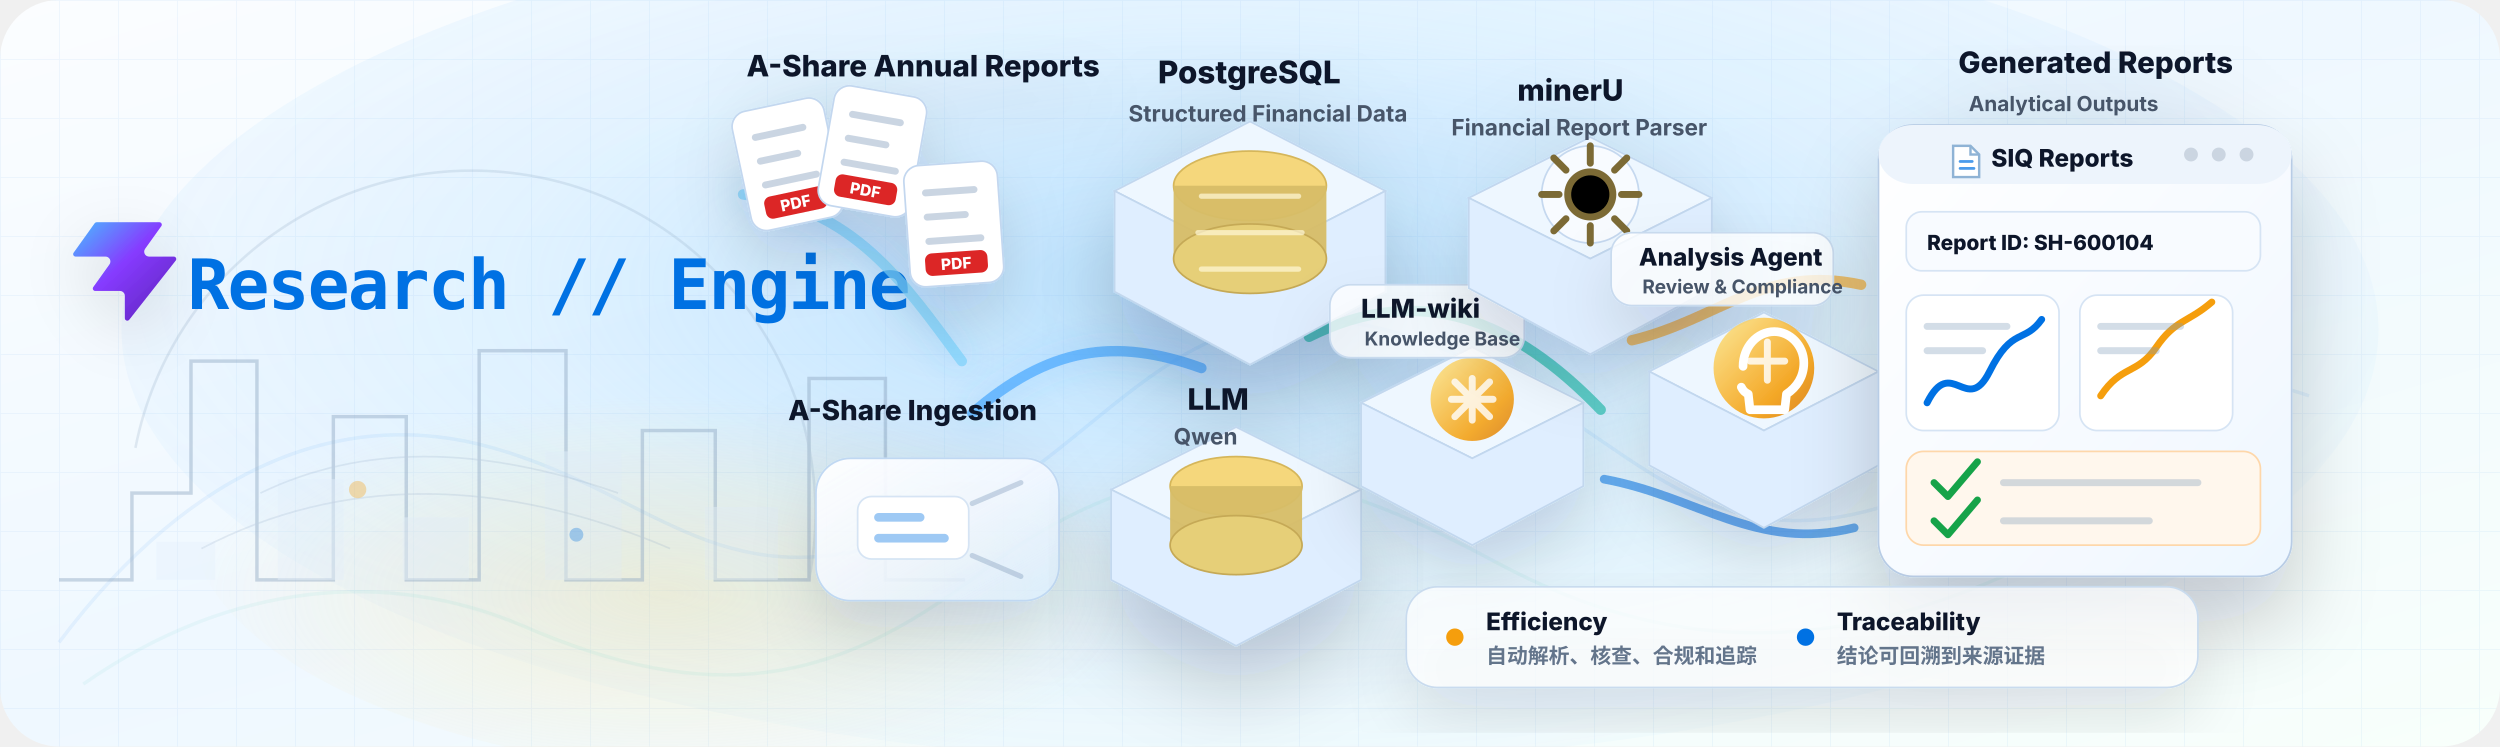
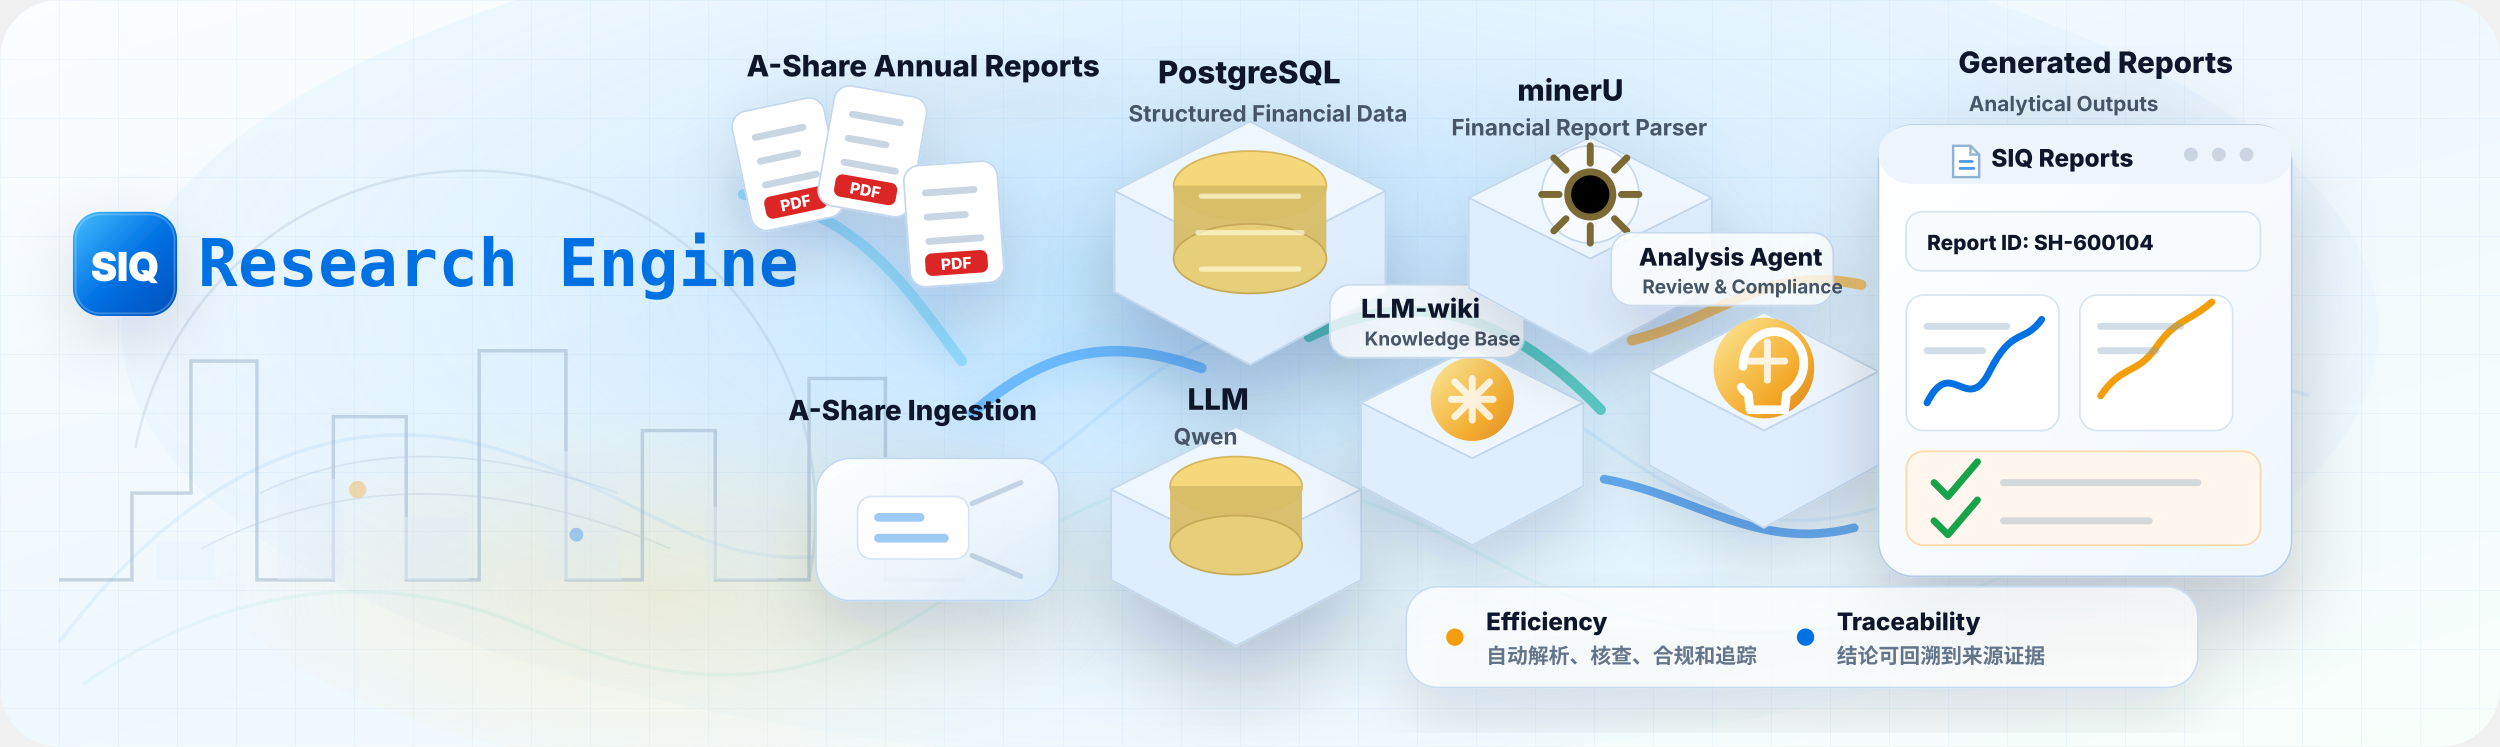
<svg xmlns="http://www.w3.org/2000/svg" viewBox="0 0 1440 430" role="img" aria-labelledby="title desc">
  <defs>
    <linearGradient id="paper" x1="0" y1="0" x2="1" y2="1">
      <stop offset="0" stop-color="#fbfdff" />
      <stop offset=".48" stop-color="#eff8ff" />
      <stop offset="1" stop-color="#f8fffb" />
    </linearGradient>
    <radialGradient id="blueAura" cx=".48" cy=".45" r=".62">
      <stop offset="0" stop-color="#58b8ff" stop-opacity=".36" />
      <stop offset=".5" stop-color="#58b8ff" stop-opacity=".12" />
      <stop offset="1" stop-color="#58b8ff" stop-opacity="0" />
    </radialGradient>
    <radialGradient id="goldAura" cx=".38" cy=".64" r=".38">
      <stop offset="0" stop-color="#f8d77a" stop-opacity=".28" />
      <stop offset="1" stop-color="#f8d77a" stop-opacity="0" />
    </radialGradient>
    <linearGradient id="brand" x1="0" y1="0" x2="1" y2="1">
      <stop offset="0" stop-color="#47bfff" />
-       <stop offset=".45" stop-color="#863bff" />
-       <stop offset="1" stop-color="#5b21b6" />
+       <stop offset=".52" stop-color="#0071e3" />
+       <stop offset="1" stop-color="#004fb8" />
    </linearGradient>
    <linearGradient id="blue" x1="0" y1="0" x2="1" y2="1">
      <stop offset="0" stop-color="#73c6ff" />
      <stop offset=".58" stop-color="#0071e3" />
      <stop offset="1" stop-color="#005bb5" />
    </linearGradient>
    <linearGradient id="mint" x1="0" y1="0" x2="1" y2="1">
      <stop offset="0" stop-color="#99f6e4" />
      <stop offset="1" stop-color="#14b8a6" />
    </linearGradient>
    <linearGradient id="gold" x1="0" y1="0" x2="1" y2="1">
      <stop offset="0" stop-color="#fde68a" />
      <stop offset=".68" stop-color="#f59e0b" />
      <stop offset="1" stop-color="#d97706" />
    </linearGradient>
    <linearGradient id="glass" x1="0" y1="0" x2="1" y2="1">
      <stop offset="0" stop-color="#ffffff" stop-opacity=".96" />
      <stop offset=".55" stop-color="#f2f8ff" stop-opacity=".88" />
      <stop offset="1" stop-color="#dcefff" stop-opacity=".7" />
    </linearGradient>
    <linearGradient id="reportWindow" x1="0" y1="0" x2="1" y2="1">
      <stop offset="0" stop-color="#ffffff" />
      <stop offset=".72" stop-color="#f4f9ff" />
      <stop offset="1" stop-color="#edf7ff" />
    </linearGradient>
    <pattern id="grid" width="34" height="34" patternUnits="userSpaceOnUse">
      <path d="M34 0H0v34" fill="none" stroke="#0071e3" stroke-opacity=".055" stroke-width="1" />
    </pattern>
    <filter id="softShadow" x="-25%" y="-45%" width="150%" height="190%">
      <feDropShadow dx="0" dy="18" stdDeviation="18" flood-color="#0f172a" flood-opacity=".14" />
    </filter>
    <filter id="deepShadow" x="-25%" y="-45%" width="150%" height="190%">
      <feDropShadow dx="0" dy="26" stdDeviation="24" flood-color="#0f172a" flood-opacity=".2" />
    </filter>
    <filter id="glow" x="-60%" y="-80%" width="220%" height="260%">
      <feDropShadow dx="0" dy="0" stdDeviation="9" flood-color="#42a5ff" flood-opacity=".45" />
    </filter>
    <filter id="brandGlow" x="-55%" y="-80%" width="210%" height="260%">
-       <feDropShadow dx="0" dy="0" stdDeviation="12" flood-color="#863bff" flood-opacity=".28" />
+       <feDropShadow dx="0" dy="0" stdDeviation="12" flood-color="#0071e3" flood-opacity=".28" />
      <feDropShadow dx="0" dy="12" stdDeviation="18" flood-color="#0f172a" flood-opacity=".12" />
    </filter>
    <clipPath id="reportClip">
      <rect x="1082" y="72" width="238" height="260" rx="20" />
    </clipPath>
  </defs>
  <rect width="1440" height="430" rx="34" fill="url(#paper)" />
  <rect width="1440" height="430" rx="34" fill="url(#grid)" />
  <ellipse cx="720" cy="190" rx="650" ry="250" fill="url(#blueAura)" />
  <ellipse cx="470" cy="300" rx="360" ry="150" fill="url(#goldAura)" />
  <g opacity=".38">
    <path d="M34 370c78-104 166-136 250-112 98 28 132 92 248 48 108-42 144-156 280-112 122 40 156 140 284 94 90-32 136-94 234-60" fill="none" stroke="#0071e3" stroke-opacity=".18" stroke-width="2" />
    <path d="M48 394c86-60 176-66 252-34 110 48 180 34 262-28 112-86 192-66 300-8 134 72 244 38 356-24" fill="none" stroke="#14b8a6" stroke-opacity=".16" stroke-width="2" />
  </g>
  <g opacity=".45">
    <path d="M34 334h42v-50h34v-76h38v126h44v-94h42v94h42v-132h50v132h44v-86h42v86h54v-116h44v116h46" fill="none" stroke="#91a8c3" stroke-width="2" />
    <path d="M44 334h46v-22h34v22h36v-58h38v58h34v-36h38v36h44v-74h44v74h48v-42h42v42h48" fill="#dbeafe" opacity=".5" />
    <path d="M78 258a160 160 0 0 1 388 76" fill="none" stroke="#91a8c3" stroke-opacity=".5" stroke-width="1.5" />
    <path d="M116 316c80-42 172-42 270 0M150 284c58-28 126-28 206 0" fill="none" stroke="#91a8c3" stroke-opacity=".45" stroke-width="1" />
    <circle cx="206" cy="282" r="5" fill="#f59e0b" opacity=".72" />
    <circle cx="332" cy="308" r="4" fill="#0071e3" opacity=".7" />
  </g>
  <g filter="url(#brandGlow)">
-     <g transform="translate(42 128) scale(1.25)">
-       <path fill="url(#brand)" d="M25.946 44.938c-.664.845-2.021.375-2.021-.698V33.937a2.26 2.26 0 0 0-2.262-2.262H10.287c-.92 0-1.456-1.04-.92-1.788l7.48-10.471c1.07-1.497 0-3.578-1.842-3.578H1.237c-.92 0-1.456-1.04-.92-1.788L10.013.474c.214-.297.556-.474.92-.474h28.894c.92 0 1.456 1.04.92 1.788l-7.48 10.471c-1.07 1.498 0 3.579 1.842 3.579h11.377c.943 0 1.473 1.088.89 1.83L25.947 44.94z" />
-     </g>
-   </g>
-   <text x="108" y="178" fill="#0071e3" font-family="'SF Mono', ui-monospace, 'JetBrains Mono', 'Fira Code', monospace" font-size="40" font-weight="700" letter-spacing="-1">Research // Engine</text>
+     <rect x="42" y="122" width="60" height="60" rx="16" fill="url(#brand)" />
+     <rect x="43.5" y="123.5" width="57" height="57" rx="14.5" fill="none" stroke="#ffffff" stroke-opacity=".24" />
+     <text x="72" y="153" text-anchor="middle" dominant-baseline="middle" fill="#ffffff" font-family="Inter, -apple-system, BlinkMacSystemFont, 'Segoe UI', sans-serif" font-size="23" font-weight="900" letter-spacing="-.3">SIQ</text>
+   </g>
+   <text x="114" y="154" dominant-baseline="middle" fill="#0071e3" font-family="'SF Mono', ui-monospace, 'JetBrains Mono', 'Fira Code', monospace" font-size="38" font-weight="800" letter-spacing=".2">Research Engine</text>
  <g fill="none" stroke-linecap="round" stroke-linejoin="round">
    <path d="M428 112c64 8 92 50 126 96" stroke="#7dd3fc" stroke-opacity=".72" stroke-width="6" filter="url(#glow)" />
    <path d="M560 238c44-38 82-44 132-26" stroke="#42a5ff" stroke-opacity=".66" stroke-width="6" filter="url(#glow)" />
    <path d="M754 194c64-32 118-10 168 42" stroke="#14b8a6" stroke-opacity=".62" stroke-width="6" />
    <path d="M940 196c50-12 76-44 132-32" stroke="#f59e0b" stroke-opacity=".58" stroke-width="6" />
    <path d="M924 276c54 10 88 42 144 28" stroke="#0071e3" stroke-opacity=".55" stroke-width="5" />
  </g>
  <g filter="url(#softShadow)">
    <g transform="translate(420 66) rotate(-12)">
      <rect x="0" y="0" width="54" height="70" rx="9" fill="#ffffff" stroke="#c3d7ef" />
      <path d="M12 16h28M12 30h22M12 44h30" stroke="#8aa2bf" stroke-width="4" stroke-linecap="round" opacity=".45" />
      <rect x="9" y="51" width="36" height="13" rx="4" fill="#dc2626" />
      <text x="18" y="61" fill="#fff" font-family="Inter, sans-serif" font-size="9" font-weight="800">PDF</text>
    </g>
    <g transform="translate(482 48) rotate(10)">
      <rect x="0" y="0" width="54" height="70" rx="9" fill="#ffffff" stroke="#c3d7ef" />
      <path d="M12 16h28M12 30h22M12 44h30" stroke="#8aa2bf" stroke-width="4" stroke-linecap="round" opacity=".45" />
      <rect x="9" y="51" width="36" height="13" rx="4" fill="#dc2626" />
      <text x="18" y="61" fill="#fff" font-family="Inter, sans-serif" font-size="9" font-weight="800">PDF</text>
    </g>
    <g transform="translate(520 96) rotate(-4)">
      <rect x="0" y="0" width="54" height="70" rx="9" fill="#ffffff" stroke="#c3d7ef" />
      <path d="M12 16h28M12 30h22M12 44h30" stroke="#8aa2bf" stroke-width="4" stroke-linecap="round" opacity=".45" />
      <rect x="9" y="51" width="36" height="13" rx="4" fill="#dc2626" />
      <text x="18" y="61" fill="#fff" font-family="Inter, sans-serif" font-size="9" font-weight="800">PDF</text>
    </g>
    <text x="430" y="44" fill="#0f172a" font-family="Inter, sans-serif" font-size="17" font-weight="800">A-Share Annual Reports</text>
  </g>
  <g filter="url(#softShadow)">
    <rect x="470" y="264" width="140" height="82" rx="20" fill="url(#glass)" stroke="#c0d8f2" />
    <rect x="494" y="286" width="64" height="36" rx="8" fill="#ffffff" stroke="#d6e4f4" />
    <path d="M506 310h38M506 298h24" stroke="#0071e3" stroke-width="5" stroke-linecap="round" opacity=".38" />
    <path d="M560 320l28 12M560 290l28-12" stroke="#8aa2bf" stroke-width="3" stroke-linecap="round" opacity=".42" />
    <text x="454" y="242" fill="#0f172a" font-family="Inter, sans-serif" font-size="16" font-weight="800">A-Share Ingestion</text>
  </g>
  <g filter="url(#deepShadow)">
    <path d="M642 110l78-40 78 40-78 40-78-40Z" fill="#eef7ff" stroke="#c2d7ee" />
    <path d="M642 110v58l78 42 78-42v-58l-78 40-78-40Z" fill="#dfeeff" stroke="#c2d7ee" />
    <ellipse cx="720" cy="107" rx="44" ry="20" fill="#f5d77b" stroke="#d5b65a" />
    <path d="M676 107v42c0 11 20 20 44 20s44-9 44-20v-42" fill="#d7bd67" opacity=".95" />
    <ellipse cx="720" cy="149" rx="44" ry="20" fill="#e6cf78" stroke="#c5a956" />
    <path d="M692 113h56M690 134h60M692 155h56" stroke="#fff8d7" stroke-width="3" stroke-linecap="round" opacity=".7" />
    <text x="667" y="48" fill="#0f172a" font-family="Inter, sans-serif" font-size="18" font-weight="800">PostgreSQL</text>
    <text x="650" y="70" fill="#475569" font-family="Inter, sans-serif" font-size="13" font-weight="650">Structured Financial Data</text>
  </g>
  <g filter="url(#deepShadow)">
    <path d="M640 282l72-36 72 36-72 36-72-36Z" fill="#eef7ff" stroke="#c2d7ee" />
    <path d="M640 282v52l72 38 72-38v-52l-72 36-72-36Z" fill="#dfeeff" stroke="#c2d7ee" />
    <ellipse cx="712" cy="280" rx="38" ry="17" fill="#f5d77b" stroke="#d5b65a" />
    <path d="M674 280v34c0 10 17 17 38 17s38-7 38-17v-34" fill="#d7bd67" opacity=".95" />
    <ellipse cx="712" cy="314" rx="38" ry="17" fill="#e6cf78" stroke="#c5a956" />
    <text x="684" y="236" fill="#0f172a" font-family="Inter, sans-serif" font-size="17" font-weight="800">LLM</text>
    <text x="676" y="256" fill="#475569" font-family="Inter, sans-serif" font-size="13" font-weight="650">Qwen</text>
  </g>
  <g filter="url(#softShadow)">
    <path d="M784 232l64-32 64 32-64 32-64-32Z" fill="#eef7ff" stroke="#c2d7ee" />
    <path d="M784 232v48l64 34 64-34v-48l-64 32-64-32Z" fill="#dfeeff" stroke="#c2d7ee" />
    <circle cx="848" cy="230" r="24" fill="url(#gold)" opacity=".85" />
    <path d="M836 230h24M848 218v24M838 220l20 20M858 220l-20 20" stroke="#fff" stroke-width="4" stroke-linecap="round" opacity=".8" />
    <rect x="766" y="164" width="112" height="42" rx="12" fill="#ffffff" fill-opacity=".78" stroke="#c8daee" />
    <text x="784" y="183" fill="#0f172a" font-family="Inter, sans-serif" font-size="15" font-weight="800">LLM-wiki</text>
    <text x="786" y="199" fill="#475569" font-family="Inter, sans-serif" font-size="11" font-weight="650">Knowledge Base</text>
  </g>
  <g filter="url(#softShadow)">
    <path d="M846 114l70-35 70 35-70 35-70-35Z" fill="#eef7ff" stroke="#c2d7ee" />
    <path d="M846 114v52l70 38 70-38v-52l-70 35-70-35Z" fill="#dfeeff" stroke="#c2d7ee" />
    <circle cx="916" cy="112" r="28" fill="#f8fbff" stroke="#c5d8ef" />
    <path d="M903 112a13 13 0 1 0 26 0 13 13 0 0 0-26 0Zm13-28v10M916 130v10M888 112h10M934 112h10M895 91l7 7M930 126l7 7M937 91l-7 7M902 126l-7 7" stroke="#7c6a35" stroke-width="4" stroke-linecap="round" />
    <text x="874" y="58" fill="#0f172a" font-family="Inter, sans-serif" font-size="17" font-weight="800">minerU</text>
    <text x="836" y="78" fill="#475569" font-family="Inter, sans-serif" font-size="13" font-weight="650">Financial Report Parser</text>
  </g>
  <g filter="url(#softShadow)">
    <path d="M950 214l66-34 66 34-66 34-66-34Z" fill="#eef7ff" stroke="#c2d7ee" />
    <path d="M950 214v54l66 36 66-36v-54l-66 34-66-34Z" fill="#dfeeff" stroke="#c2d7ee" />
    <circle cx="1016" cy="212" r="29" fill="url(#gold)" opacity=".88" />
    <path d="M1004 211c0-11 8-20 18-20 9 0 17 8 17 18 0 8-4 14-10 18l-1 9h-20l-1-9c-2-1-3-2-4-4" fill="none" stroke="#fff" stroke-width="5" stroke-linecap="round" stroke-linejoin="round" />
    <path d="M1018 197v22M1008 208h20" stroke="#fff" stroke-width="4" stroke-linecap="round" opacity=".82" />
    <rect x="928" y="134" width="128" height="42" rx="12" fill="#ffffff" fill-opacity=".78" stroke="#c8daee" />
    <text x="944" y="153" fill="#0f172a" font-family="Inter, sans-serif" font-size="14" font-weight="800">Analysis Agent</text>
    <text x="946" y="169" fill="#475569" font-family="Inter, sans-serif" font-size="11" font-weight="650">Review &amp; Compliance</text>
  </g>
  <g filter="url(#deepShadow)">
    <rect x="1082" y="72" width="238" height="260" rx="20" fill="url(#reportWindow)" stroke="#b8cce5" />
    <rect x="1082" y="72" width="238" height="34" rx="20" fill="#edf4fc" />
    <circle cx="1294" cy="89" r="4" fill="#cbd5e1" />
    <circle cx="1278" cy="89" r="4" fill="#cbd5e1" />
    <circle cx="1262" cy="89" r="4" fill="#cbd5e1" />
    <g transform="translate(1122 82)">
      <path d="M3 2h10l5 5v13H3Z" fill="#ffffff" stroke="#8fb3d5" stroke-width="1.4" />
      <path d="M13 2v5h5" fill="none" stroke="#8fb3d5" stroke-width="1.4" />
      <path d="M7 11h7M7 15h8" stroke="#0071e3" stroke-width="1.6" stroke-linecap="round" opacity=".7" />
      <text x="25" y="14" fill="#0f172a" font-family="Inter, sans-serif" font-size="14" font-weight="800">SIQ Reports</text>
    </g>
    <text x="1128" y="42" fill="#0f172a" font-family="Inter, sans-serif" font-size="17" font-weight="800">Generated Reports</text>
    <text x="1134" y="64" fill="#475569" font-family="Inter, sans-serif" font-size="12" font-weight="650">Analytical Outputs</text>
    <g clip-path="url(#reportClip)">
      <rect x="1098" y="122" width="204" height="34" rx="9" fill="#f8fbff" stroke="#d6e4f4" />
      <text x="1110" y="144" fill="#0f172a" font-family="Inter, sans-serif" font-size="12" font-weight="800">Report ID: SH-600104</text>
      <rect x="1098" y="170" width="88" height="78" rx="10" fill="#ffffff" stroke="#d6e4f4" />
      <path d="M1110 232c14-28 23 8 36-18s20-16 30-30" fill="none" stroke="#0071e3" stroke-width="4" stroke-linecap="round" stroke-linejoin="round" />
      <path d="M1110 188h46M1110 202h32" stroke="#7f9bb9" stroke-width="4" stroke-linecap="round" opacity=".34" />
      <rect x="1198" y="170" width="88" height="78" rx="10" fill="#ffffff" stroke="#d6e4f4" />
      <path d="M1210 228c12-18 21-12 32-28s18-14 32-26" fill="none" stroke="#f59e0b" stroke-width="4" stroke-linecap="round" stroke-linejoin="round" />
      <path d="M1210 188h46M1210 202h32" stroke="#7f9bb9" stroke-width="4" stroke-linecap="round" opacity=".34" />
      <rect x="1098" y="260" width="204" height="54" rx="10" fill="#fff7ed" stroke="#fed7aa" />
      <path d="M1114 278l8 8 17-20M1114 300l8 8 17-20" fill="none" stroke="#16a34a" stroke-width="4" stroke-linecap="round" stroke-linejoin="round" />
      <path d="M1154 278h112M1154 300h84" stroke="#7f9bb9" stroke-width="4" stroke-linecap="round" opacity=".34" />
    </g>
  </g>
  <g filter="url(#softShadow)">
    <rect x="810" y="338" width="456" height="58" rx="18" fill="#ffffff" fill-opacity=".72" stroke="#c9dbee" />
    <circle cx="838" cy="367" r="5" fill="#f59e0b" />
    <text x="856" y="363" fill="#0f172a" font-family="Inter, sans-serif" font-size="14" font-weight="800">Efficiency</text>
    <text x="856" y="382" fill="#64748b" font-family="Inter, sans-serif" font-size="12" font-weight="650">自动解析、核查、合规和追踪</text>
    <circle cx="1040" cy="367" r="5" fill="#0071e3" />
    <text x="1058" y="363" fill="#0f172a" font-family="Inter, sans-serif" font-size="14" font-weight="800">Traceability</text>
    <text x="1058" y="382" fill="#64748b" font-family="Inter, sans-serif" font-size="12" font-weight="650">结论可回溯到来源证据</text>
  </g>
</svg>
